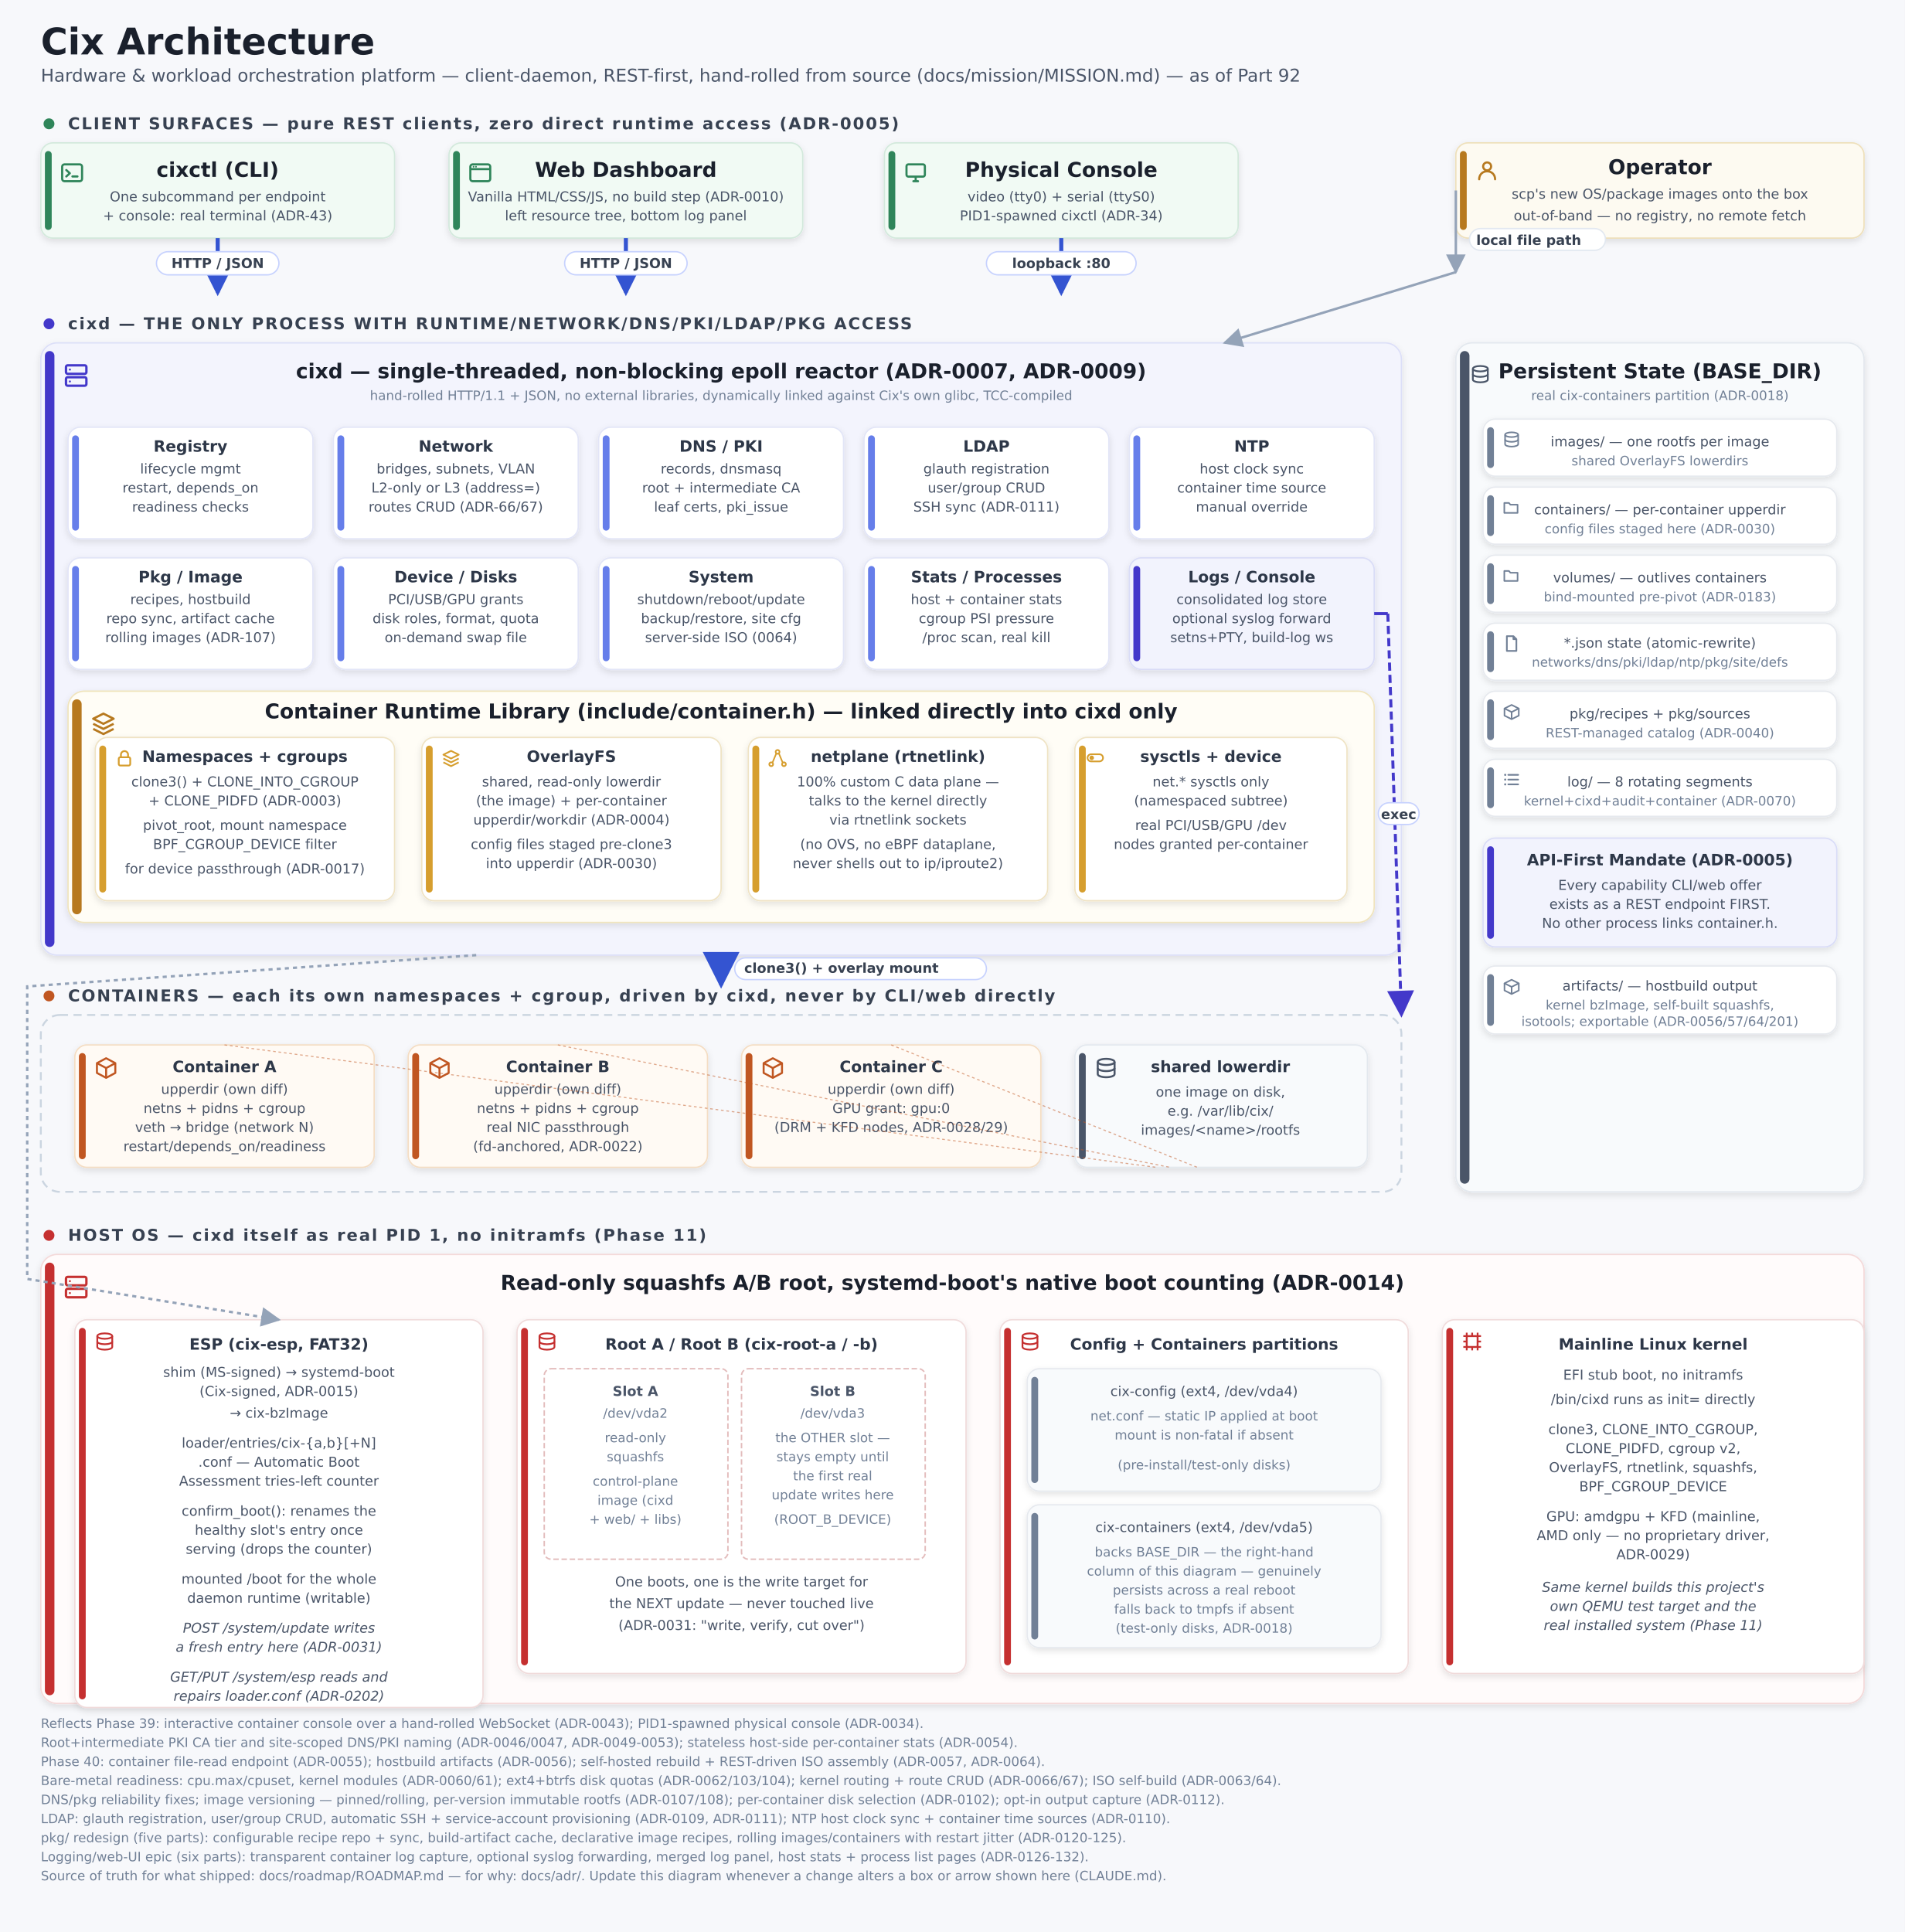
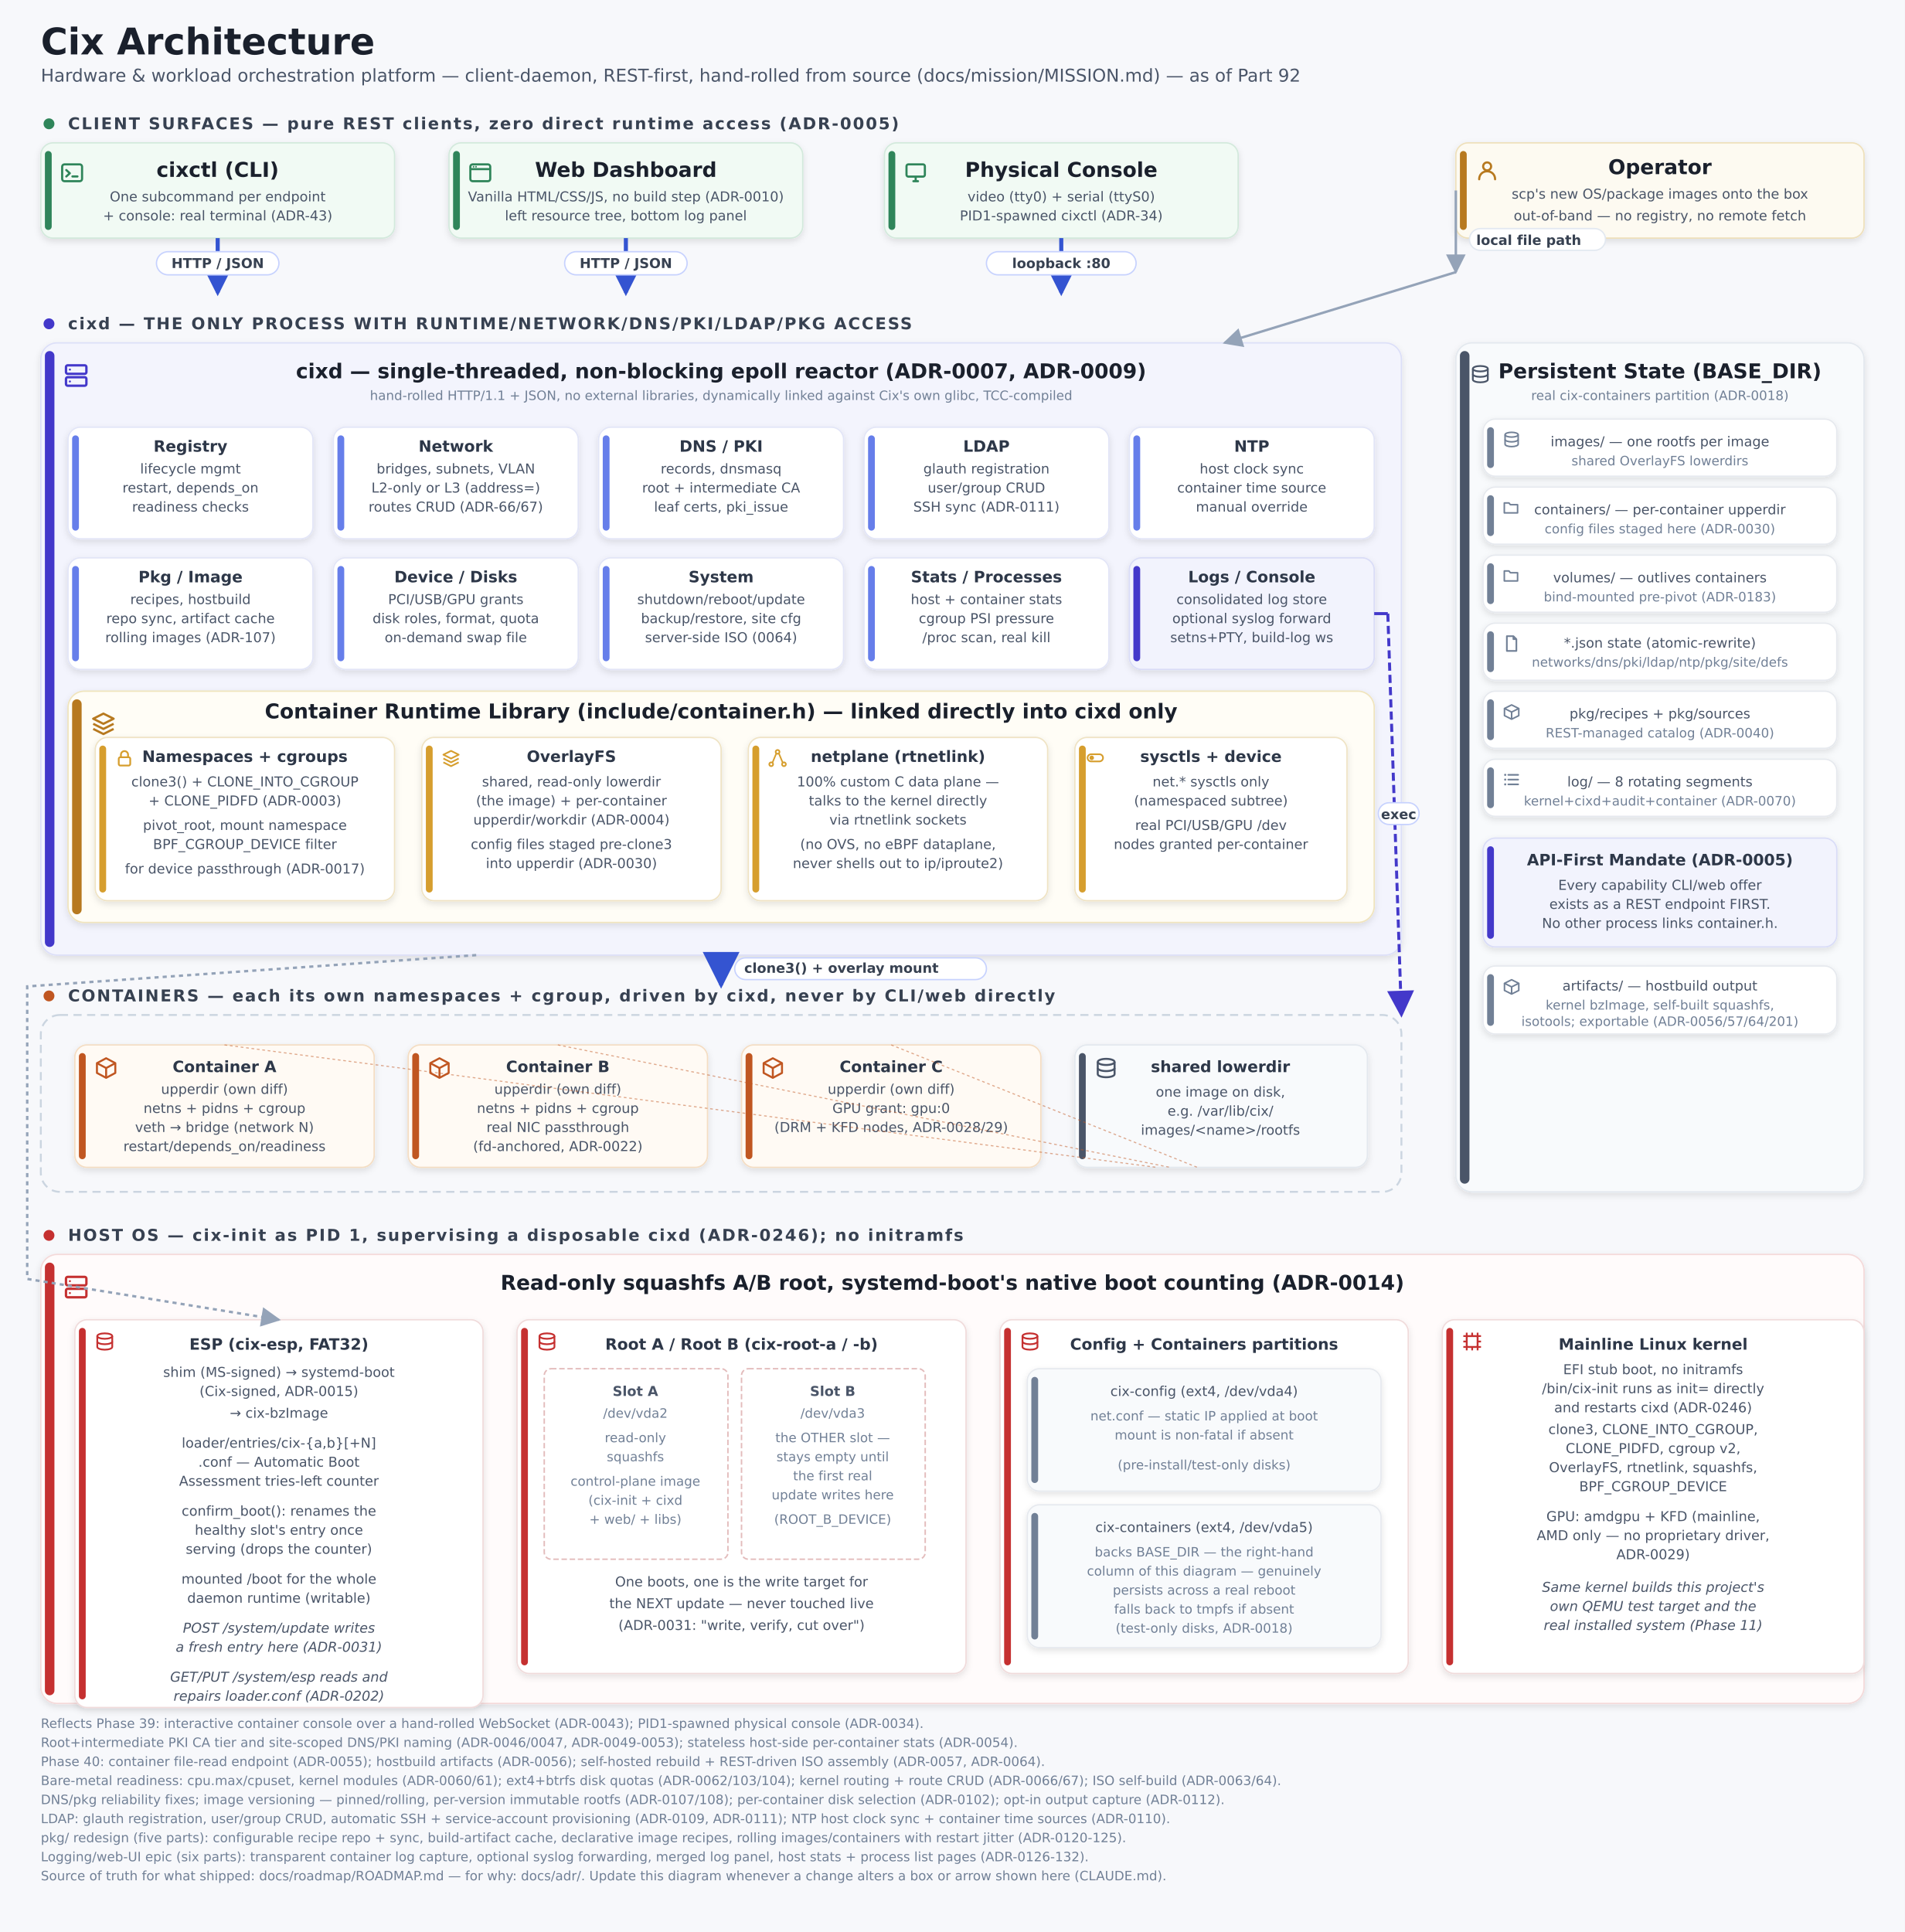
<svg xmlns="http://www.w3.org/2000/svg" viewBox="0 0 1400 1420" font-family="'DejaVu Sans', Verdana, Arial, sans-serif">
  <defs>
    <marker id="arrowFlow" viewBox="0 0 10 10" refX="9" refY="5" markerWidth="9" markerHeight="9" orient="auto-start-reverse">
      <path d="M0,0 L10,5 L0,10 z" fill="#3454d1" />
    </marker>
    <marker id="arrowIndigo" viewBox="0 0 10 10" refX="9" refY="5" markerWidth="9" markerHeight="9" orient="auto-start-reverse">
      <path d="M0,0 L10,5 L0,10 z" fill="#4338ca" />
    </marker>
    <marker id="arrowLight" viewBox="0 0 10 10" refX="9" refY="5" markerWidth="8" markerHeight="8" orient="auto-start-reverse">
      <path d="M0,0 L10,5 L0,10 z" fill="#94a3b8" />
    </marker>
    <filter id="cardShadow" x="-30%" y="-30%" width="160%" height="160%">
      <feDropShadow dx="0" dy="2" stdDeviation="2.4" flood-color="#1a202c" flood-opacity="0.11" />
    </filter>
    <symbol id="i-terminal" viewBox="0 0 16 16">
      <rect x="1.5" y="2.5" width="13" height="11" rx="1.5" fill="none" stroke="currentColor" stroke-width="1.4" />
      <path d="M4.2 6.2l2.3 2.1-2.3 2.1" fill="none" stroke="currentColor" stroke-width="1.4" stroke-linecap="round" stroke-linejoin="round" />
      <line x1="8.2" y1="10.4" x2="11.5" y2="10.4" stroke="currentColor" stroke-width="1.4" stroke-linecap="round" />
    </symbol>
    <symbol id="i-window" viewBox="0 0 16 16">
      <rect x="1.5" y="2.5" width="13" height="11" rx="1.5" fill="none" stroke="currentColor" stroke-width="1.4" />
      <line x1="1.5" y1="5.6" x2="14.5" y2="5.6" stroke="currentColor" stroke-width="1.4" />
      <circle cx="3.6" cy="4.05" r="0.55" fill="currentColor" stroke="none" />
      <circle cx="5.2" cy="4.05" r="0.55" fill="currentColor" stroke="none" />
    </symbol>
    <symbol id="i-monitor" viewBox="0 0 16 16">
      <rect x="2" y="2.5" width="12" height="8" rx="1.2" fill="none" stroke="currentColor" stroke-width="1.4" />
      <line x1="6.5" y1="13.5" x2="9.5" y2="13.5" stroke="currentColor" stroke-width="1.4" stroke-linecap="round" />
      <line x1="8" y1="10.5" x2="8" y2="13.5" stroke="currentColor" stroke-width="1.4" />
    </symbol>
    <symbol id="i-user" viewBox="0 0 16 16">
      <circle cx="8" cy="5.6" r="2.6" fill="none" stroke="currentColor" stroke-width="1.4" />
      <path d="M2.8 14c0-3.1 2.3-5.2 5.2-5.2s5.2 2.1 5.2 5.2" fill="none" stroke="currentColor" stroke-width="1.4" stroke-linecap="round" />
    </symbol>
    <symbol id="i-server" viewBox="0 0 16 16">
      <rect x="2" y="2" width="12" height="5" rx="1" fill="none" stroke="currentColor" stroke-width="1.4" />
      <rect x="2" y="9" width="12" height="5" rx="1" fill="none" stroke="currentColor" stroke-width="1.4" />
      <circle cx="4.3" cy="4.5" r="0.6" fill="currentColor" stroke="none" />
      <circle cx="4.3" cy="11.5" r="0.6" fill="currentColor" stroke="none" />
    </symbol>
    <symbol id="i-list" viewBox="0 0 16 16">
      <circle cx="2.6" cy="4" r="0.9" fill="currentColor" stroke="none" />
      <circle cx="2.6" cy="8" r="0.9" fill="currentColor" stroke="none" />
      <circle cx="2.6" cy="12" r="0.9" fill="currentColor" stroke="none" />
      <line x1="5.2" y1="4" x2="13.5" y2="4" stroke="currentColor" stroke-width="1.4" stroke-linecap="round" />
      <line x1="5.2" y1="8" x2="13.5" y2="8" stroke="currentColor" stroke-width="1.4" stroke-linecap="round" />
      <line x1="5.2" y1="12" x2="13.5" y2="12" stroke="currentColor" stroke-width="1.4" stroke-linecap="round" />
    </symbol>
    <symbol id="i-network" viewBox="0 0 16 16">
      <circle cx="8" cy="2.8" r="1.5" fill="none" stroke="currentColor" stroke-width="1.3" />
      <circle cx="3" cy="12.5" r="1.5" fill="none" stroke="currentColor" stroke-width="1.3" />
      <circle cx="13" cy="12.5" r="1.5" fill="none" stroke="currentColor" stroke-width="1.3" />
      <line x1="7" y1="4" x2="4" y2="11.2" stroke="currentColor" stroke-width="1.2" />
      <line x1="9" y1="4" x2="12" y2="11.2" stroke="currentColor" stroke-width="1.2" />
    </symbol>
    <symbol id="i-shield" viewBox="0 0 16 16">
      <path d="M8 1.6l5.4 2v4.1c0 4.3-2.5 6.8-5.4 7.7c-2.9-.9-5.4-3.4-5.4-7.7V3.6z" fill="none" stroke="currentColor" stroke-width="1.4" stroke-linejoin="round" />
    </symbol>
    <symbol id="i-box" viewBox="0 0 16 16">
      <path d="M2 5.4l6-3 6 3-6 3-6-3z" fill="none" stroke="currentColor" stroke-width="1.3" stroke-linejoin="round" />
      <path d="M2 5.4v6l6 3 6-3v-6" fill="none" stroke="currentColor" stroke-width="1.3" stroke-linejoin="round" />
      <line x1="8" y1="8.4" x2="8" y2="14.4" stroke="currentColor" stroke-width="1.3" />
    </symbol>
    <symbol id="i-chip" viewBox="0 0 16 16">
      <rect x="4.5" y="4.5" width="7" height="7" rx="1" fill="none" stroke="currentColor" stroke-width="1.4" />
      <line x1="6" y1="1.5" x2="6" y2="4.5" stroke="currentColor" stroke-width="1.3" />
      <line x1="10" y1="1.5" x2="10" y2="4.5" stroke="currentColor" stroke-width="1.3" />
      <line x1="6" y1="11.5" x2="6" y2="14.5" stroke="currentColor" stroke-width="1.3" />
      <line x1="10" y1="11.5" x2="10" y2="14.5" stroke="currentColor" stroke-width="1.3" />
      <line x1="1.5" y1="6" x2="4.5" y2="6" stroke="currentColor" stroke-width="1.3" />
      <line x1="1.5" y1="10" x2="4.5" y2="10" stroke="currentColor" stroke-width="1.3" />
      <line x1="11.5" y1="6" x2="14.5" y2="6" stroke="currentColor" stroke-width="1.3" />
      <line x1="11.5" y1="10" x2="14.5" y2="10" stroke="currentColor" stroke-width="1.3" />
    </symbol>
    <symbol id="i-sliders" viewBox="0 0 16 16">
      <line x1="4" y1="2" x2="4" y2="14" stroke="currentColor" stroke-width="1.3" />
      <line x1="8" y1="2" x2="8" y2="14" stroke="currentColor" stroke-width="1.3" />
      <line x1="12" y1="2" x2="12" y2="14" stroke="currentColor" stroke-width="1.3" />
      <circle cx="4" cy="6" r="1.4" fill="currentColor" stroke="none" />
      <circle cx="8" cy="10.5" r="1.4" fill="currentColor" stroke="none" />
      <circle cx="12" cy="4.5" r="1.4" fill="currentColor" stroke="none" />
    </symbol>
    <symbol id="i-chart" viewBox="0 0 16 16">
      <line x1="2" y1="14" x2="14" y2="14" stroke="currentColor" stroke-width="1.3" stroke-linecap="round" />
      <rect x="3.2" y="9.5" width="2.4" height="4.5" fill="currentColor" stroke="none" />
      <rect x="6.8" y="6.5" width="2.4" height="7.5" fill="currentColor" stroke="none" />
      <rect x="10.4" y="3.5" width="2.4" height="10.5" fill="currentColor" stroke="none" />
    </symbol>
    <symbol id="i-layers" viewBox="0 0 16 16">
      <path d="M8 2l6 3-6 3-6-3z" fill="none" stroke="currentColor" stroke-width="1.3" stroke-linejoin="round" />
      <path d="M2 8l6 3 6-3" fill="none" stroke="currentColor" stroke-width="1.3" stroke-linejoin="round" />
      <path d="M2 11l6 3 6-3" fill="none" stroke="currentColor" stroke-width="1.3" stroke-linejoin="round" />
    </symbol>
    <symbol id="i-lock" viewBox="0 0 16 16">
      <rect x="3.5" y="7" width="9" height="6.5" rx="1.2" fill="none" stroke="currentColor" stroke-width="1.4" />
      <path d="M5.2 7V5a2.8 2.8 0 0 1 5.6 0v2" fill="none" stroke="currentColor" stroke-width="1.4" />
    </symbol>
    <symbol id="i-toggle" viewBox="0 0 16 16">
      <rect x="1.5" y="5" width="13" height="6" rx="3" fill="none" stroke="currentColor" stroke-width="1.4" />
      <circle cx="5" cy="8" r="1.9" fill="currentColor" stroke="none" />
    </symbol>
    <symbol id="i-cube" viewBox="0 0 16 16">
      <path d="M8 1.6l6 3.2v6.4l-6 3.2-6-3.2V4.8z" fill="none" stroke="currentColor" stroke-width="1.3" stroke-linejoin="round" />
      <path d="M2 4.8l6 3.2 6-3.2" fill="none" stroke="currentColor" stroke-width="1.3" stroke-linejoin="round" />
      <line x1="8" y1="8" x2="8" y2="14.4" stroke="currentColor" stroke-width="1.3" />
    </symbol>
    <symbol id="i-disk" viewBox="0 0 16 16">
      <ellipse cx="8" cy="4" rx="5.5" ry="2" fill="none" stroke="currentColor" stroke-width="1.3" />
      <path d="M2.5 4v8c0 1.1 2.5 2 5.5 2s5.5-.9 5.5-2V4" fill="none" stroke="currentColor" stroke-width="1.3" />
      <path d="M2.5 8c0 1.1 2.5 2 5.5 2s5.5-.9 5.5-2" fill="none" stroke="currentColor" stroke-width="1.3" />
    </symbol>
    <symbol id="i-folder" viewBox="0 0 16 16">
      <path d="M2 4.5h4.2l1.3 1.6H14v7.4H2z" fill="none" stroke="currentColor" stroke-width="1.4" stroke-linejoin="round" />
    </symbol>
    <symbol id="i-doc" viewBox="0 0 16 16">
      <path d="M4 1.8h5.5L12 4.3v9.9H4z" fill="none" stroke="currentColor" stroke-width="1.4" stroke-linejoin="round" />
      <path d="M9.5 1.8v2.5H12" fill="none" stroke="currentColor" stroke-width="1.4" stroke-linejoin="round" />
    </symbol>
    <symbol id="i-cpu" viewBox="0 0 16 16">
      <rect x="4" y="4" width="8" height="8" rx="1" fill="none" stroke="currentColor" stroke-width="1.4" />
      <line x1="4" y1="1.5" x2="4" y2="4" stroke="currentColor" stroke-width="1.3" />
      <line x1="8" y1="1.5" x2="8" y2="4" stroke="currentColor" stroke-width="1.3" />
      <line x1="12" y1="1.5" x2="12" y2="4" stroke="currentColor" stroke-width="1.3" />
      <line x1="4" y1="12" x2="4" y2="14.5" stroke="currentColor" stroke-width="1.3" />
      <line x1="8" y1="12" x2="8" y2="14.5" stroke="currentColor" stroke-width="1.3" />
      <line x1="12" y1="12" x2="12" y2="14.5" stroke="currentColor" stroke-width="1.3" />
      <line x1="1.5" y1="4" x2="4" y2="4" stroke="currentColor" stroke-width="1.3" />
      <line x1="1.5" y1="8" x2="4" y2="8" stroke="currentColor" stroke-width="1.3" />
      <line x1="1.5" y1="12" x2="4" y2="12" stroke="currentColor" stroke-width="1.3" />
      <line x1="12" y1="4" x2="14.5" y2="4" stroke="currentColor" stroke-width="1.3" />
      <line x1="12" y1="8" x2="14.5" y2="8" stroke="currentColor" stroke-width="1.3" />
      <line x1="12" y1="12" x2="14.5" y2="12" stroke="currentColor" stroke-width="1.3" />
    </symbol>
  </defs>
  <style>
    .title { font-size: 27px; font-weight: 700; fill: #1a202c; }
    .subtitle { font-size: 13px; fill: #4a5568; }
    .layer-label { font-size: 12px; font-weight: 700; fill: #374151; letter-spacing: 1.1px; }
    .box-title { font-size: 15px; font-weight: 700; fill: #1a202c; }
    .module-title { font-size: 11.5px; font-weight: 700; fill: #2d3748; }
    .module-text { font-size: 10px; fill: #4a5568; }
    .body-text { font-size: 11px; fill: #2d3748; }
    .small-text { font-size: 9.5px; fill: #718096; }
    .arrow-label { font-size: 10px; fill: #374151; font-weight: 600; }
    .card-primary { rx: 12; stroke-width: 1; filter: url(#cardShadow); }
    .card { rx: 9; stroke-width: 1; filter: url(#cardShadow); }
    .boundary { fill: none; stroke: #cbd5e0; stroke-width: 1.4; stroke-dasharray: 6 4; rx: 14; }
    .box-slot { fill: #ffffff; stroke: #e3bcbc; stroke-width: 1.1; stroke-dasharray: 4 2; rx: 5; }
  </style>
  <rect width="1400" height="1420" fill="#f7f8fb" />
  <text x="30" y="40" class="title">Cix Architecture</text>
  <text x="30" y="60" class="subtitle">Hardware &amp; workload orchestration platform — client-daemon, REST-first, hand-rolled from source (docs/mission/MISSION.md) — as of Part 92</text>
  <circle cx="36" cy="91" r="4" fill="#2f855a" />
  <text x="50" y="95" class="layer-label">CLIENT SURFACES — pure REST clients, zero direct runtime access (ADR-0005)</text>
  <rect x="30" y="105" width="260" height="70" class="card" fill="#f1faf4" stroke="#d3e9dc" />
  <rect x="33" y="111" width="5" height="58" rx="2.5" fill="#2f855a" />
  <use href="#i-terminal" x="44" y="118" width="18" height="18" style="color:#2f855a" />
  <text x="160" y="130" text-anchor="middle" class="box-title">cixctl (CLI)</text>
  <text x="160" y="148" text-anchor="middle" class="module-text">One subcommand per endpoint</text>
  <text x="160" y="162" text-anchor="middle" class="module-text">+ console: real terminal (ADR-43)</text>
  <rect x="330" y="105" width="260" height="70" class="card" fill="#f1faf4" stroke="#d3e9dc" />
  <rect x="333" y="111" width="5" height="58" rx="2.5" fill="#2f855a" />
  <use href="#i-window" x="344" y="118" width="18" height="18" style="color:#2f855a" />
  <text x="460" y="130" text-anchor="middle" class="box-title">Web Dashboard</text>
  <text x="460" y="148" text-anchor="middle" class="module-text">Vanilla HTML/CSS/JS, no build step (ADR-0010)</text>
  <text x="460" y="162" text-anchor="middle" class="module-text">left resource tree, bottom log panel</text>
  <rect x="650" y="105" width="260" height="70" class="card" fill="#f1faf4" stroke="#d3e9dc" />
  <rect x="653" y="111" width="5" height="58" rx="2.5" fill="#2f855a" />
  <use href="#i-monitor" x="664" y="118" width="18" height="18" style="color:#2f855a" />
  <text x="780" y="130" text-anchor="middle" class="box-title">Physical Console</text>
  <text x="780" y="148" text-anchor="middle" class="module-text">video (tty0) + serial (ttyS0)</text>
  <text x="780" y="162" text-anchor="middle" class="module-text">PID1-spawned cixctl (ADR-34)</text>
  <rect x="1070" y="105" width="300" height="70" class="card" fill="#fdfaf1" stroke="#eee0bb" />
  <rect x="1073" y="111" width="5" height="58" rx="2.5" fill="#b7791f" />
  <use href="#i-user" x="1084" y="116" width="18" height="18" style="color:#b7791f" />
  <text x="1220" y="128" text-anchor="middle" class="box-title">Operator</text>
  <text x="1220" y="146" text-anchor="middle" class="module-text">scp's new OS/package images onto the box</text>
  <text x="1220" y="162" text-anchor="middle" class="module-text">out-of-band — no registry, no remote fetch</text>
  <line x1="160" y1="175" x2="160" y2="215" stroke="#3454d1" stroke-width="3" marker-end="url(#arrowFlow)" />
  <line x1="460" y1="175" x2="460" y2="215" stroke="#3454d1" stroke-width="3" marker-end="url(#arrowFlow)" />
  <line x1="780" y1="175" x2="780" y2="215" stroke="#3454d1" stroke-width="3" marker-end="url(#arrowFlow)" />
  <rect x="115" y="185" width="90" height="17" rx="8.5" fill="#ffffff" stroke="#c7d2fe" />
  <text x="160" y="197" text-anchor="middle" class="arrow-label" fill="#3454d1">HTTP / JSON</text>
  <rect x="415" y="185" width="90" height="17" rx="8.5" fill="#ffffff" stroke="#c7d2fe" />
  <text x="460" y="197" text-anchor="middle" class="arrow-label" fill="#3454d1">HTTP / JSON</text>
  <rect x="725" y="185" width="110" height="17" rx="8.5" fill="#ffffff" stroke="#c7d2fe" />
  <text x="780" y="197" text-anchor="middle" class="arrow-label" fill="#3454d1">loopback :80</text>
  <circle cx="36" cy="238" r="4" fill="#4338ca" />
  <text x="50" y="242" class="layer-label">cixd — THE ONLY PROCESS WITH RUNTIME/NETWORK/DNS/PKI/LDAP/PKG ACCESS</text>
  <rect x="30" y="252" width="1000" height="450" class="card-primary" fill="#f3f4fd" stroke="#dcdff8" />
  <rect x="33" y="258" width="7" height="438" rx="3.5" fill="#4338ca" />
  <use href="#i-server" x="46" y="266" width="20" height="20" style="color:#4338ca" />
  <text x="530" y="278" text-anchor="middle" class="box-title">cixd — single-threaded, non-blocking epoll reactor (ADR-0007, ADR-0009)</text>
  <text x="530" y="294" text-anchor="middle" class="small-text">hand-rolled HTTP/1.1 + JSON, no external libraries, dynamically linked against Cix's own glibc, TCC-compiled</text>
  <rect x="50" y="314" width="180" height="82" class="card" fill="#ffffff" stroke="#e2e5f7" />
  <rect x="53" y="320" width="5" height="70" rx="2.5" fill="#667eea" />
  <text x="140" y="332" text-anchor="middle" class="module-title">Registry</text>
  <text x="140" y="348" text-anchor="middle" class="module-text">lifecycle mgmt</text>
  <text x="140" y="362" text-anchor="middle" class="module-text">restart, depends_on</text>
  <text x="140" y="376" text-anchor="middle" class="module-text">readiness checks</text>
  <rect x="245" y="314" width="180" height="82" class="card" fill="#ffffff" stroke="#e2e5f7" />
  <rect x="248" y="320" width="5" height="70" rx="2.5" fill="#667eea" />
  <text x="335" y="332" text-anchor="middle" class="module-title">Network</text>
  <text x="335" y="348" text-anchor="middle" class="module-text">bridges, subnets, VLAN</text>
  <text x="335" y="362" text-anchor="middle" class="module-text">L2-only or L3 (address=)</text>
  <text x="335" y="376" text-anchor="middle" class="module-text">routes CRUD (ADR-66/67)</text>
  <rect x="440" y="314" width="180" height="82" class="card" fill="#ffffff" stroke="#e2e5f7" />
  <rect x="443" y="320" width="5" height="70" rx="2.5" fill="#667eea" />
  <text x="530" y="332" text-anchor="middle" class="module-title">DNS / PKI</text>
  <text x="530" y="348" text-anchor="middle" class="module-text">records, dnsmasq</text>
  <text x="530" y="362" text-anchor="middle" class="module-text">root + intermediate CA</text>
  <text x="530" y="376" text-anchor="middle" class="module-text">leaf certs, pki_issue</text>
  <rect x="635" y="314" width="180" height="82" class="card" fill="#ffffff" stroke="#e2e5f7" />
  <rect x="638" y="320" width="5" height="70" rx="2.5" fill="#667eea" />
  <text x="725" y="332" text-anchor="middle" class="module-title">LDAP</text>
  <text x="725" y="348" text-anchor="middle" class="module-text">glauth registration</text>
  <text x="725" y="362" text-anchor="middle" class="module-text">user/group CRUD</text>
  <text x="725" y="376" text-anchor="middle" class="module-text">SSH sync (ADR-0111)</text>
  <rect x="830" y="314" width="180" height="82" class="card" fill="#ffffff" stroke="#e2e5f7" />
  <rect x="833" y="320" width="5" height="70" rx="2.5" fill="#667eea" />
  <text x="920" y="332" text-anchor="middle" class="module-title">NTP</text>
  <text x="920" y="348" text-anchor="middle" class="module-text">host clock sync</text>
  <text x="920" y="362" text-anchor="middle" class="module-text">container time source</text>
  <text x="920" y="376" text-anchor="middle" class="module-text">manual override</text>
  <rect x="50" y="410" width="180" height="82" class="card" fill="#ffffff" stroke="#e2e5f7" />
  <rect x="53" y="416" width="5" height="70" rx="2.5" fill="#667eea" />
  <text x="140" y="428" text-anchor="middle" class="module-title">Pkg / Image</text>
  <text x="140" y="444" text-anchor="middle" class="module-text">recipes, hostbuild</text>
  <text x="140" y="458" text-anchor="middle" class="module-text">repo sync, artifact cache</text>
  <text x="140" y="472" text-anchor="middle" class="module-text">rolling images (ADR-107)</text>
  <rect x="245" y="410" width="180" height="82" class="card" fill="#ffffff" stroke="#e2e5f7" />
  <rect x="248" y="416" width="5" height="70" rx="2.5" fill="#667eea" />
  <text x="335" y="428" text-anchor="middle" class="module-title">Device / Disks</text>
  <text x="335" y="444" text-anchor="middle" class="module-text">PCI/USB/GPU grants</text>
  <text x="335" y="458" text-anchor="middle" class="module-text">disk roles, format, quota</text>
  <text x="335" y="472" text-anchor="middle" class="module-text">on-demand swap file</text>
  <rect x="440" y="410" width="180" height="82" class="card" fill="#ffffff" stroke="#e2e5f7" />
  <rect x="443" y="416" width="5" height="70" rx="2.5" fill="#667eea" />
  <text x="530" y="428" text-anchor="middle" class="module-title">System</text>
  <text x="530" y="444" text-anchor="middle" class="module-text">shutdown/reboot/update</text>
  <text x="530" y="458" text-anchor="middle" class="module-text">backup/restore, site cfg</text>
  <text x="530" y="472" text-anchor="middle" class="module-text">server-side ISO (0064)</text>
  <rect x="635" y="410" width="180" height="82" class="card" fill="#ffffff" stroke="#e2e5f7" />
  <rect x="638" y="416" width="5" height="70" rx="2.5" fill="#667eea" />
  <text x="725" y="428" text-anchor="middle" class="module-title">Stats / Processes</text>
  <text x="725" y="444" text-anchor="middle" class="module-text">host + container stats</text>
  <text x="725" y="458" text-anchor="middle" class="module-text">cgroup PSI pressure</text>
  <text x="725" y="472" text-anchor="middle" class="module-text">/proc scan, real kill</text>
  <rect x="830" y="410" width="180" height="82" class="card" fill="#f2f3fd" stroke="#d9dcf7" />
  <rect x="833" y="416" width="5" height="70" rx="2.5" fill="#4338ca" />
  <text x="920" y="428" text-anchor="middle" class="module-title">Logs / Console</text>
  <text x="920" y="444" text-anchor="middle" class="module-text">consolidated log store</text>
  <text x="920" y="458" text-anchor="middle" class="module-text">optional syslog forward</text>
  <text x="920" y="472" text-anchor="middle" class="module-text">setns+PTY, build-log ws</text>
  <rect x="50" y="508" width="960" height="170" class="card-primary" fill="#fffdf6" stroke="#f0e4bd" />
  <rect x="53" y="514" width="7" height="158" rx="3.5" fill="#b7791f" />
  <use href="#i-layers" x="66" y="522" width="20" height="20" style="color:#b7791f" />
  <text x="530" y="528" text-anchor="middle" class="box-title" fill="#7c5a00">Container Runtime Library (include/container.h) — linked directly into cixd only</text>
  <rect x="70" y="542" width="220" height="120" class="card" fill="#ffffff" stroke="#efe3c4" />
  <rect x="73" y="548" width="5" height="108" rx="2.5" fill="#d69e2e" />
  <use href="#i-lock" x="84" y="550" width="15" height="15" style="color:#d69e2e" />
  <text x="180" y="560" text-anchor="middle" class="module-title">Namespaces + cgroups</text>
  <text x="180" y="578" text-anchor="middle" class="module-text">clone3() + CLONE_INTO_CGROUP</text>
  <text x="180" y="592" text-anchor="middle" class="module-text">+ CLONE_PIDFD (ADR-0003)</text>
  <text x="180" y="610" text-anchor="middle" class="module-text">pivot_root, mount namespace</text>
  <text x="180" y="624" text-anchor="middle" class="module-text">BPF_CGROUP_DEVICE filter</text>
  <text x="180" y="642" text-anchor="middle" class="module-text">for device passthrough (ADR-0017)</text>
  <rect x="310" y="542" width="220" height="120" class="card" fill="#ffffff" stroke="#efe3c4" />
  <rect x="313" y="548" width="5" height="108" rx="2.5" fill="#d69e2e" />
  <use href="#i-layers" x="324" y="550" width="15" height="15" style="color:#d69e2e" />
  <text x="420" y="560" text-anchor="middle" class="module-title">OverlayFS</text>
  <text x="420" y="578" text-anchor="middle" class="module-text">shared, read-only lowerdir</text>
  <text x="420" y="592" text-anchor="middle" class="module-text">(the image) + per-container</text>
  <text x="420" y="606" text-anchor="middle" class="module-text">upperdir/workdir (ADR-0004)</text>
  <text x="420" y="624" text-anchor="middle" class="module-text">config files staged pre-clone3</text>
  <text x="420" y="638" text-anchor="middle" class="module-text">into upperdir (ADR-0030)</text>
  <rect x="550" y="542" width="220" height="120" class="card" fill="#ffffff" stroke="#efe3c4" />
  <rect x="553" y="548" width="5" height="108" rx="2.5" fill="#d69e2e" />
  <use href="#i-network" x="564" y="550" width="15" height="15" style="color:#d69e2e" />
  <text x="660" y="560" text-anchor="middle" class="module-title">netplane (rtnetlink)</text>
  <text x="660" y="578" text-anchor="middle" class="module-text">100% custom C data plane —</text>
  <text x="660" y="592" text-anchor="middle" class="module-text">talks to the kernel directly</text>
  <text x="660" y="606" text-anchor="middle" class="module-text">via rtnetlink sockets</text>
  <text x="660" y="624" text-anchor="middle" class="module-text">(no OVS, no eBPF dataplane,</text>
  <text x="660" y="638" text-anchor="middle" class="module-text">never shells out to ip/iproute2)</text>
  <rect x="790" y="542" width="200" height="120" class="card" fill="#ffffff" stroke="#efe3c4" />
  <rect x="793" y="548" width="5" height="108" rx="2.5" fill="#d69e2e" />
  <use href="#i-toggle" x="798" y="550" width="14" height="14" style="color:#d69e2e" />
  <text x="890" y="560" text-anchor="middle" class="module-title">sysctls + device</text>
  <text x="890" y="578" text-anchor="middle" class="module-text">net.* sysctls only</text>
  <text x="890" y="592" text-anchor="middle" class="module-text">(namespaced subtree)</text>
  <text x="890" y="610" text-anchor="middle" class="module-text">real PCI/USB/GPU /dev</text>
  <text x="890" y="624" text-anchor="middle" class="module-text">nodes granted per-container</text>
  <circle cx="36" cy="732" r="4" fill="#c05621" />
  <text x="50" y="736" class="layer-label">CONTAINERS — each its own namespaces + cgroup, driven by cixd, never by CLI/web directly</text>
  <rect x="30" y="746" width="1000" height="130" class="boundary" />
  <rect x="55" y="768" width="220" height="90" class="card" fill="#fffaf4" stroke="#f4ddc3" />
  <rect x="58" y="774" width="5" height="78" rx="2.5" fill="#c05621" />
  <use href="#i-cube" x="69" y="776" width="18" height="18" style="color:#c05621" />
  <text x="165" y="788" text-anchor="middle" class="module-title">Container A</text>
  <text x="165" y="804" text-anchor="middle" class="module-text">upperdir (own diff)</text>
  <text x="165" y="818" text-anchor="middle" class="module-text">netns + pidns + cgroup</text>
  <text x="165" y="832" text-anchor="middle" class="module-text">veth → bridge (network N)</text>
  <text x="165" y="846" text-anchor="middle" class="module-text">restart/depends_on/readiness</text>
  <rect x="300" y="768" width="220" height="90" class="card" fill="#fffaf4" stroke="#f4ddc3" />
  <rect x="303" y="774" width="5" height="78" rx="2.5" fill="#c05621" />
  <use href="#i-cube" x="314" y="776" width="18" height="18" style="color:#c05621" />
  <text x="410" y="788" text-anchor="middle" class="module-title">Container B</text>
  <text x="410" y="804" text-anchor="middle" class="module-text">upperdir (own diff)</text>
  <text x="410" y="818" text-anchor="middle" class="module-text">netns + pidns + cgroup</text>
  <text x="410" y="832" text-anchor="middle" class="module-text">real NIC passthrough</text>
  <text x="410" y="846" text-anchor="middle" class="module-text">(fd-anchored, ADR-0022)</text>
  <rect x="545" y="768" width="220" height="90" class="card" fill="#fffaf4" stroke="#f4ddc3" />
  <rect x="548" y="774" width="5" height="78" rx="2.5" fill="#c05621" />
  <use href="#i-cube" x="559" y="776" width="18" height="18" style="color:#c05621" />
  <text x="655" y="788" text-anchor="middle" class="module-title">Container C</text>
  <text x="655" y="804" text-anchor="middle" class="module-text">upperdir (own diff)</text>
  <text x="655" y="818" text-anchor="middle" class="module-text">GPU grant: gpu:0</text>
  <text x="655" y="832" text-anchor="middle" class="module-text">(DRM + KFD nodes, ADR-0028/29)</text>
  <rect x="790" y="768" width="215" height="90" class="card" fill="#f8fafc" stroke="#e3e8ee" />
  <rect x="793" y="774" width="5" height="78" rx="2.5" fill="#4a5568" />
  <use href="#i-disk" x="804" y="776" width="18" height="18" style="color:#4a5568" />
  <text x="897" y="788" text-anchor="middle" class="module-title">shared lowerdir</text>
  <text x="897" y="806" text-anchor="middle" class="module-text">one image on disk,</text>
  <text x="897" y="820" text-anchor="middle" class="module-text">e.g. /var/lib/cix/</text>
  <text x="897" y="834" text-anchor="middle" class="module-text">images/&lt;name&gt;/rootfs</text>
  <line x1="165" y1="768" x2="850" y2="858" stroke="#c05621" stroke-width="0.8" stroke-dasharray="2 2" opacity="0.5" />
  <line x1="410" y1="768" x2="860" y2="858" stroke="#c05621" stroke-width="0.8" stroke-dasharray="2 2" opacity="0.5" />
  <line x1="655" y1="768" x2="880" y2="858" stroke="#c05621" stroke-width="0.8" stroke-dasharray="2 2" opacity="0.5" />
  <line x1="530" y1="702" x2="530" y2="724" stroke="#3454d1" stroke-width="3" marker-end="url(#arrowFlow)" />
  <rect x="540" y="704" width="185" height="16" rx="8" fill="#ffffff" stroke="#c7d2fe" />
  <text x="547" y="715" class="arrow-label" fill="#3454d1">clone3() + overlay mount</text>
  <line x1="1010" y1="451" x2="1020" y2="451" stroke="#4338ca" stroke-width="2.2" />
  <line x1="1020" y1="451" x2="1030" y2="746" stroke="#4338ca" stroke-width="2.2" stroke-dasharray="6 3" marker-end="url(#arrowIndigo)" />
  <rect x="1013" y="590" width="30" height="16" rx="8" fill="#ffffff" stroke="#c7d2fe" />
  <text x="1028" y="602" text-anchor="middle" class="arrow-label" fill="#4338ca">exec</text>
  <rect x="1070" y="252" width="300" height="624" class="card-primary" fill="#f8fafc" stroke="#e3e8ee" />
  <rect x="1073" y="258" width="7" height="612" rx="3.5" fill="#4a5568" />
  <use href="#i-disk" x="1080" y="267" width="16" height="16" style="color:#4a5568" />
  <text x="1220" y="278" text-anchor="middle" class="box-title">Persistent State (BASE_DIR)</text>
  <text x="1220" y="294" text-anchor="middle" class="small-text">real cix-containers partition (ADR-0018)</text>
  <rect x="1090" y="308" width="260" height="42" class="card" fill="#ffffff" stroke="#e6e9ee" />
  <rect x="1093" y="314" width="5" height="30" rx="2.5" fill="#718096" />
  <use href="#i-disk" x="1104" y="316" width="14" height="14" style="color:#718096" />
  <text x="1220" y="328" text-anchor="middle" class="module-text">images/ — one rootfs per image</text>
  <text x="1220" y="342" text-anchor="middle" class="small-text">shared OverlayFS lowerdirs</text>
  <rect x="1090" y="358" width="260" height="42" class="card" fill="#ffffff" stroke="#e6e9ee" />
  <rect x="1093" y="364" width="5" height="30" rx="2.5" fill="#718096" />
  <use href="#i-folder" x="1104" y="366" width="13" height="13" style="color:#718096" />
  <text x="1220" y="378" text-anchor="middle" class="module-text">containers/ — per-container upperdir</text>
  <text x="1220" y="392" text-anchor="middle" class="small-text">config files staged here (ADR-0030)</text>
  <rect x="1090" y="408" width="260" height="42" class="card" fill="#ffffff" stroke="#e6e9ee" />
  <rect x="1093" y="414" width="5" height="30" rx="2.5" fill="#718096" />
  <use href="#i-folder" x="1104" y="416" width="13" height="13" style="color:#718096" />
  <text x="1220" y="428" text-anchor="middle" class="module-text">volumes/ — outlives containers</text>
  <text x="1220" y="442" text-anchor="middle" class="small-text">bind-mounted pre-pivot (ADR-0183)</text>
  <rect x="1090" y="458" width="260" height="42" class="card" fill="#ffffff" stroke="#e6e9ee" />
  <rect x="1093" y="464" width="5" height="30" rx="2.5" fill="#718096" />
  <use href="#i-doc" x="1104" y="466" width="14" height="14" style="color:#718096" />
  <text x="1220" y="476" text-anchor="middle" class="module-text">*.json state (atomic-rewrite)</text>
  <text x="1220" y="490" text-anchor="middle" class="small-text">networks/dns/pki/ldap/ntp/pkg/site/defs</text>
  <rect x="1090" y="508" width="260" height="42" class="card" fill="#ffffff" stroke="#e6e9ee" />
  <rect x="1093" y="514" width="5" height="30" rx="2.5" fill="#718096" />
  <use href="#i-box" x="1104" y="516" width="14" height="14" style="color:#718096" />
  <text x="1220" y="528" text-anchor="middle" class="module-text">pkg/recipes + pkg/sources</text>
  <text x="1220" y="542" text-anchor="middle" class="small-text">REST-managed catalog (ADR-0040)</text>
  <rect x="1090" y="558" width="260" height="42" class="card" fill="#ffffff" stroke="#e6e9ee" />
  <rect x="1093" y="564" width="5" height="30" rx="2.5" fill="#718096" />
  <use href="#i-list" x="1104" y="566" width="14" height="14" style="color:#718096" />
  <text x="1220" y="578" text-anchor="middle" class="module-text">log/ — 8 rotating segments</text>
  <text x="1220" y="592" text-anchor="middle" class="small-text">kernel+cixd+audit+container (ADR-0070)</text>
  <rect x="1090" y="616" width="260" height="80" class="card" fill="#f2f3fd" stroke="#d9dcf7" />
  <rect x="1093" y="622" width="5" height="68" rx="2.5" fill="#4338ca" />
  <text x="1220" y="636" text-anchor="middle" class="module-title">API-First Mandate (ADR-0005)</text>
  <text x="1220" y="654" text-anchor="middle" class="module-text">Every capability CLI/web offer</text>
  <text x="1220" y="668" text-anchor="middle" class="module-text">exists as a REST endpoint FIRST.</text>
  <text x="1220" y="682" text-anchor="middle" class="module-text">No other process links container.h.</text>
  <rect x="1090" y="710" width="260" height="50" class="card" fill="#ffffff" stroke="#e6e9ee" />
  <rect x="1093" y="716" width="5" height="38" rx="2.5" fill="#718096" />
  <use href="#i-box" x="1104" y="718" width="14" height="14" style="color:#718096" />
  <text x="1220" y="728" text-anchor="middle" class="module-text">artifacts/ — hostbuild output</text>
  <text x="1220" y="742" text-anchor="middle" class="small-text">kernel bzImage, self-built squashfs,</text>
  <text x="1220" y="754" text-anchor="middle" class="small-text">isotools; exportable (ADR-0056/57/64/201)</text>
  <line x1="1070" y1="140" x2="1070" y2="200" stroke="#94a3b8" stroke-width="1.8" marker-end="url(#arrowLight)" />
  <rect x="1080" y="168" width="100" height="16" rx="8" fill="#ffffff" stroke="#e2e8f0" />
  <text x="1085" y="180" class="arrow-label" fill="#64748b">local file path</text>
  <line x1="1070" y1="200" x2="900" y2="252" stroke="#94a3b8" stroke-width="1.8" marker-end="url(#arrowLight)" />
  <circle cx="36" cy="908" r="4" fill="#c53030" />
-   <text x="50" y="912" class="layer-label">HOST OS — cixd itself as real PID 1, no initramfs (Phase 11)</text>
+   <text x="50" y="912" class="layer-label">HOST OS — cix-init as PID 1, supervising a disposable cixd (ADR-0246); no initramfs</text>
  <rect x="30" y="922" width="1340" height="330" class="card-primary" fill="#fffbfb" stroke="#f4d9d9" />
  <rect x="33" y="928" width="7" height="318" rx="3.5" fill="#c53030" />
  <use href="#i-server" x="46" y="936" width="20" height="20" style="color:#c53030" />
  <text x="700" y="948" text-anchor="middle" class="box-title">Read-only squashfs A/B root, systemd-boot's native boot counting (ADR-0014)</text>
  <rect x="55" y="970" width="300" height="285" class="card" fill="#ffffff" stroke="#f0dbdb" />
  <rect x="58" y="976" width="5" height="273" rx="2.5" fill="#c53030" />
  <use href="#i-disk" x="69" y="978" width="16" height="16" style="color:#c53030" />
  <text x="205" y="992" text-anchor="middle" class="module-title">ESP (cix-esp, FAT32)</text>
  <text x="205" y="1012" text-anchor="middle" class="module-text">shim (MS-signed) → systemd-boot</text>
  <text x="205" y="1026" text-anchor="middle" class="module-text">(Cix-signed, ADR-0015)</text>
  <text x="205" y="1042" text-anchor="middle" class="module-text">→ cix-bzImage</text>
  <text x="205" y="1064" text-anchor="middle" class="module-text">loader/entries/cix-{a,b}[+N]</text>
  <text x="205" y="1078" text-anchor="middle" class="module-text">.conf — Automatic Boot</text>
  <text x="205" y="1092" text-anchor="middle" class="module-text">Assessment tries-left counter</text>
  <text x="205" y="1114" text-anchor="middle" class="module-text">confirm_boot(): renames the</text>
  <text x="205" y="1128" text-anchor="middle" class="module-text">healthy slot's entry once</text>
  <text x="205" y="1142" text-anchor="middle" class="module-text">serving (drops the counter)</text>
  <text x="205" y="1164" text-anchor="middle" class="module-text">mounted /boot for the whole</text>
  <text x="205" y="1178" text-anchor="middle" class="module-text">daemon runtime (writable)</text>
  <text x="205" y="1200" text-anchor="middle" class="module-text" font-style="italic">POST /system/update writes</text>
  <text x="205" y="1214" text-anchor="middle" class="module-text" font-style="italic">a fresh entry here (ADR-0031)</text>
  <text x="205" y="1236" text-anchor="middle" class="module-text" font-style="italic">GET/PUT /system/esp reads and</text>
  <text x="205" y="1250" text-anchor="middle" class="module-text" font-style="italic">repairs loader.conf (ADR-0202)</text>
  <rect x="380" y="970" width="330" height="260" class="card" fill="#ffffff" stroke="#f0dbdb" />
  <rect x="383" y="976" width="5" height="248" rx="2.5" fill="#c53030" />
  <use href="#i-disk" x="394" y="978" width="16" height="16" style="color:#c53030" />
  <text x="545" y="992" text-anchor="middle" class="module-title">Root A / Root B (cix-root-a / -b)</text>
  <rect x="400" y="1006" width="135" height="140" class="box-slot" />
  <text x="467" y="1026" text-anchor="middle" class="module-text" font-weight="700">Slot A</text>
  <text x="467" y="1042" text-anchor="middle" class="small-text">/dev/vda2</text>
  <text x="467" y="1060" text-anchor="middle" class="small-text">read-only</text>
  <text x="467" y="1074" text-anchor="middle" class="small-text">squashfs</text>
-   <text x="467" y="1092" text-anchor="middle" class="small-text">control-plane</text>
-   <text x="467" y="1106" text-anchor="middle" class="small-text">image (cixd</text>
+   <text x="467" y="1092" text-anchor="middle" class="small-text">control-plane image</text>
+   <text x="467" y="1106" text-anchor="middle" class="small-text">(cix-init + cixd</text>
  <text x="467" y="1120" text-anchor="middle" class="small-text">+ web/ + libs)</text>
  <rect x="545" y="1006" width="135" height="140" class="box-slot" />
  <text x="612" y="1026" text-anchor="middle" class="module-text" font-weight="700">Slot B</text>
  <text x="612" y="1042" text-anchor="middle" class="small-text">/dev/vda3</text>
  <text x="612" y="1060" text-anchor="middle" class="small-text">the OTHER slot —</text>
  <text x="612" y="1074" text-anchor="middle" class="small-text">stays empty until</text>
  <text x="612" y="1088" text-anchor="middle" class="small-text">the first real</text>
  <text x="612" y="1102" text-anchor="middle" class="small-text">update writes here</text>
  <text x="612" y="1120" text-anchor="middle" class="small-text">(ROOT_B_DEVICE)</text>
  <text x="545" y="1166" text-anchor="middle" class="module-text">One boots, one is the write target for</text>
  <text x="545" y="1182" text-anchor="middle" class="module-text">the NEXT update — never touched live</text>
  <text x="545" y="1198" text-anchor="middle" class="module-text">(ADR-0031: "write, verify, cut over")</text>
  <rect x="735" y="970" width="300" height="260" class="card" fill="#ffffff" stroke="#f0dbdb" />
  <rect x="738" y="976" width="5" height="248" rx="2.5" fill="#c53030" />
  <use href="#i-disk" x="749" y="978" width="16" height="16" style="color:#c53030" />
  <text x="885" y="992" text-anchor="middle" class="module-title">Config + Containers partitions</text>
  <rect x="755" y="1006" width="260" height="90" class="card" fill="#f8fafc" stroke="#e6e9ee" />
  <rect x="758" y="1012" width="5" height="78" rx="2.5" fill="#718096" />
  <text x="885" y="1026" text-anchor="middle" class="module-text">cix-config (ext4, /dev/vda4)</text>
  <text x="885" y="1044" text-anchor="middle" class="small-text">net.conf — static IP applied at boot</text>
  <text x="885" y="1058" text-anchor="middle" class="small-text">mount is non-fatal if absent</text>
  <text x="885" y="1080" text-anchor="middle" class="small-text">(pre-install/test-only disks)</text>
  <rect x="755" y="1106" width="260" height="105" class="card" fill="#f8fafc" stroke="#e6e9ee" />
  <rect x="758" y="1112" width="5" height="93" rx="2.5" fill="#718096" />
  <text x="885" y="1126" text-anchor="middle" class="module-text">cix-containers (ext4, /dev/vda5)</text>
  <text x="885" y="1144" text-anchor="middle" class="small-text">backs BASE_DIR — the right-hand</text>
  <text x="885" y="1158" text-anchor="middle" class="small-text">column of this diagram — genuinely</text>
  <text x="885" y="1172" text-anchor="middle" class="small-text">persists across a real reboot</text>
  <text x="885" y="1186" text-anchor="middle" class="small-text">falls back to tmpfs if absent</text>
  <text x="885" y="1200" text-anchor="middle" class="small-text">(test-only disks, ADR-0018)</text>
  <rect x="1060" y="970" width="310" height="260" class="card" fill="#ffffff" stroke="#f0dbdb" />
  <rect x="1063" y="976" width="5" height="248" rx="2.5" fill="#c53030" />
  <use href="#i-cpu" x="1074" y="978" width="16" height="16" style="color:#c53030" />
  <text x="1215" y="992" text-anchor="middle" class="module-title">Mainline Linux kernel</text>
-   <text x="1215" y="1014" text-anchor="middle" class="module-text">EFI stub boot, no initramfs</text>
-   <text x="1215" y="1032" text-anchor="middle" class="module-text">/bin/cixd runs as init= directly</text>
+   <text x="1215" y="1010" text-anchor="middle" class="module-text">EFI stub boot, no initramfs</text>
+   <text x="1215" y="1024" text-anchor="middle" class="module-text">/bin/cix-init runs as init= directly</text>
+   <text x="1215" y="1038" text-anchor="middle" class="module-text">and restarts cixd (ADR-0246)</text>
  <text x="1215" y="1054" text-anchor="middle" class="module-text">clone3, CLONE_INTO_CGROUP,</text>
  <text x="1215" y="1068" text-anchor="middle" class="module-text">CLONE_PIDFD, cgroup v2,</text>
  <text x="1215" y="1082" text-anchor="middle" class="module-text">OverlayFS, rtnetlink, squashfs,</text>
  <text x="1215" y="1096" text-anchor="middle" class="module-text">BPF_CGROUP_DEVICE</text>
  <text x="1215" y="1118" text-anchor="middle" class="module-text">GPU: amdgpu + KFD (mainline,</text>
  <text x="1215" y="1132" text-anchor="middle" class="module-text">AMD only — no proprietary driver,</text>
  <text x="1215" y="1146" text-anchor="middle" class="module-text">ADR-0029)</text>
  <text x="1215" y="1170" text-anchor="middle" class="module-text" font-style="italic">Same kernel builds this project's</text>
  <text x="1215" y="1184" text-anchor="middle" class="module-text" font-style="italic">own QEMU test target and the</text>
  <text x="1215" y="1198" text-anchor="middle" class="module-text" font-style="italic">real installed system (Phase 11)</text>
  <polyline points="350,702 20,725 20,940 205,970" fill="none" stroke="#94a3b8" stroke-width="1.8" stroke-dasharray="3 3" marker-end="url(#arrowLight)" />
  <text x="30" y="1270" class="small-text">Reflects Phase 39: interactive container console over a hand-rolled WebSocket (ADR-0043); PID1-spawned physical console (ADR-0034).</text>
  <text x="30" y="1284" class="small-text">Root+intermediate PKI CA tier and site-scoped DNS/PKI naming (ADR-0046/0047, ADR-0049-0053); stateless host-side per-container stats (ADR-0054).</text>
  <text x="30" y="1298" class="small-text">Phase 40: container file-read endpoint (ADR-0055); hostbuild artifacts (ADR-0056); self-hosted rebuild + REST-driven ISO assembly (ADR-0057, ADR-0064).</text>
  <text x="30" y="1312" class="small-text">Bare-metal readiness: cpu.max/cpuset, kernel modules (ADR-0060/61); ext4+btrfs disk quotas (ADR-0062/103/104); kernel routing + route CRUD (ADR-0066/67); ISO self-build (ADR-0063/64).</text>
  <text x="30" y="1326" class="small-text">DNS/pkg reliability fixes; image versioning — pinned/rolling, per-version immutable rootfs (ADR-0107/108); per-container disk selection (ADR-0102); opt-in output capture (ADR-0112).</text>
  <text x="30" y="1340" class="small-text">LDAP: glauth registration, user/group CRUD, automatic SSH + service-account provisioning (ADR-0109, ADR-0111); NTP host clock sync + container time sources (ADR-0110).</text>
  <text x="30" y="1354" class="small-text">pkg/ redesign (five parts): configurable recipe repo + sync, build-artifact cache, declarative image recipes, rolling images/containers with restart jitter (ADR-0120-125).</text>
  <text x="30" y="1368" class="small-text">Logging/web-UI epic (six parts): transparent container log capture, optional syslog forwarding, merged log panel, host stats + process list pages (ADR-0126-132).</text>
  <text x="30" y="1382" class="small-text">Source of truth for what shipped: docs/roadmap/ROADMAP.md — for why: docs/adr/. Update this diagram whenever a change alters a box or arrow shown here (CLAUDE.md).</text>
</svg>
